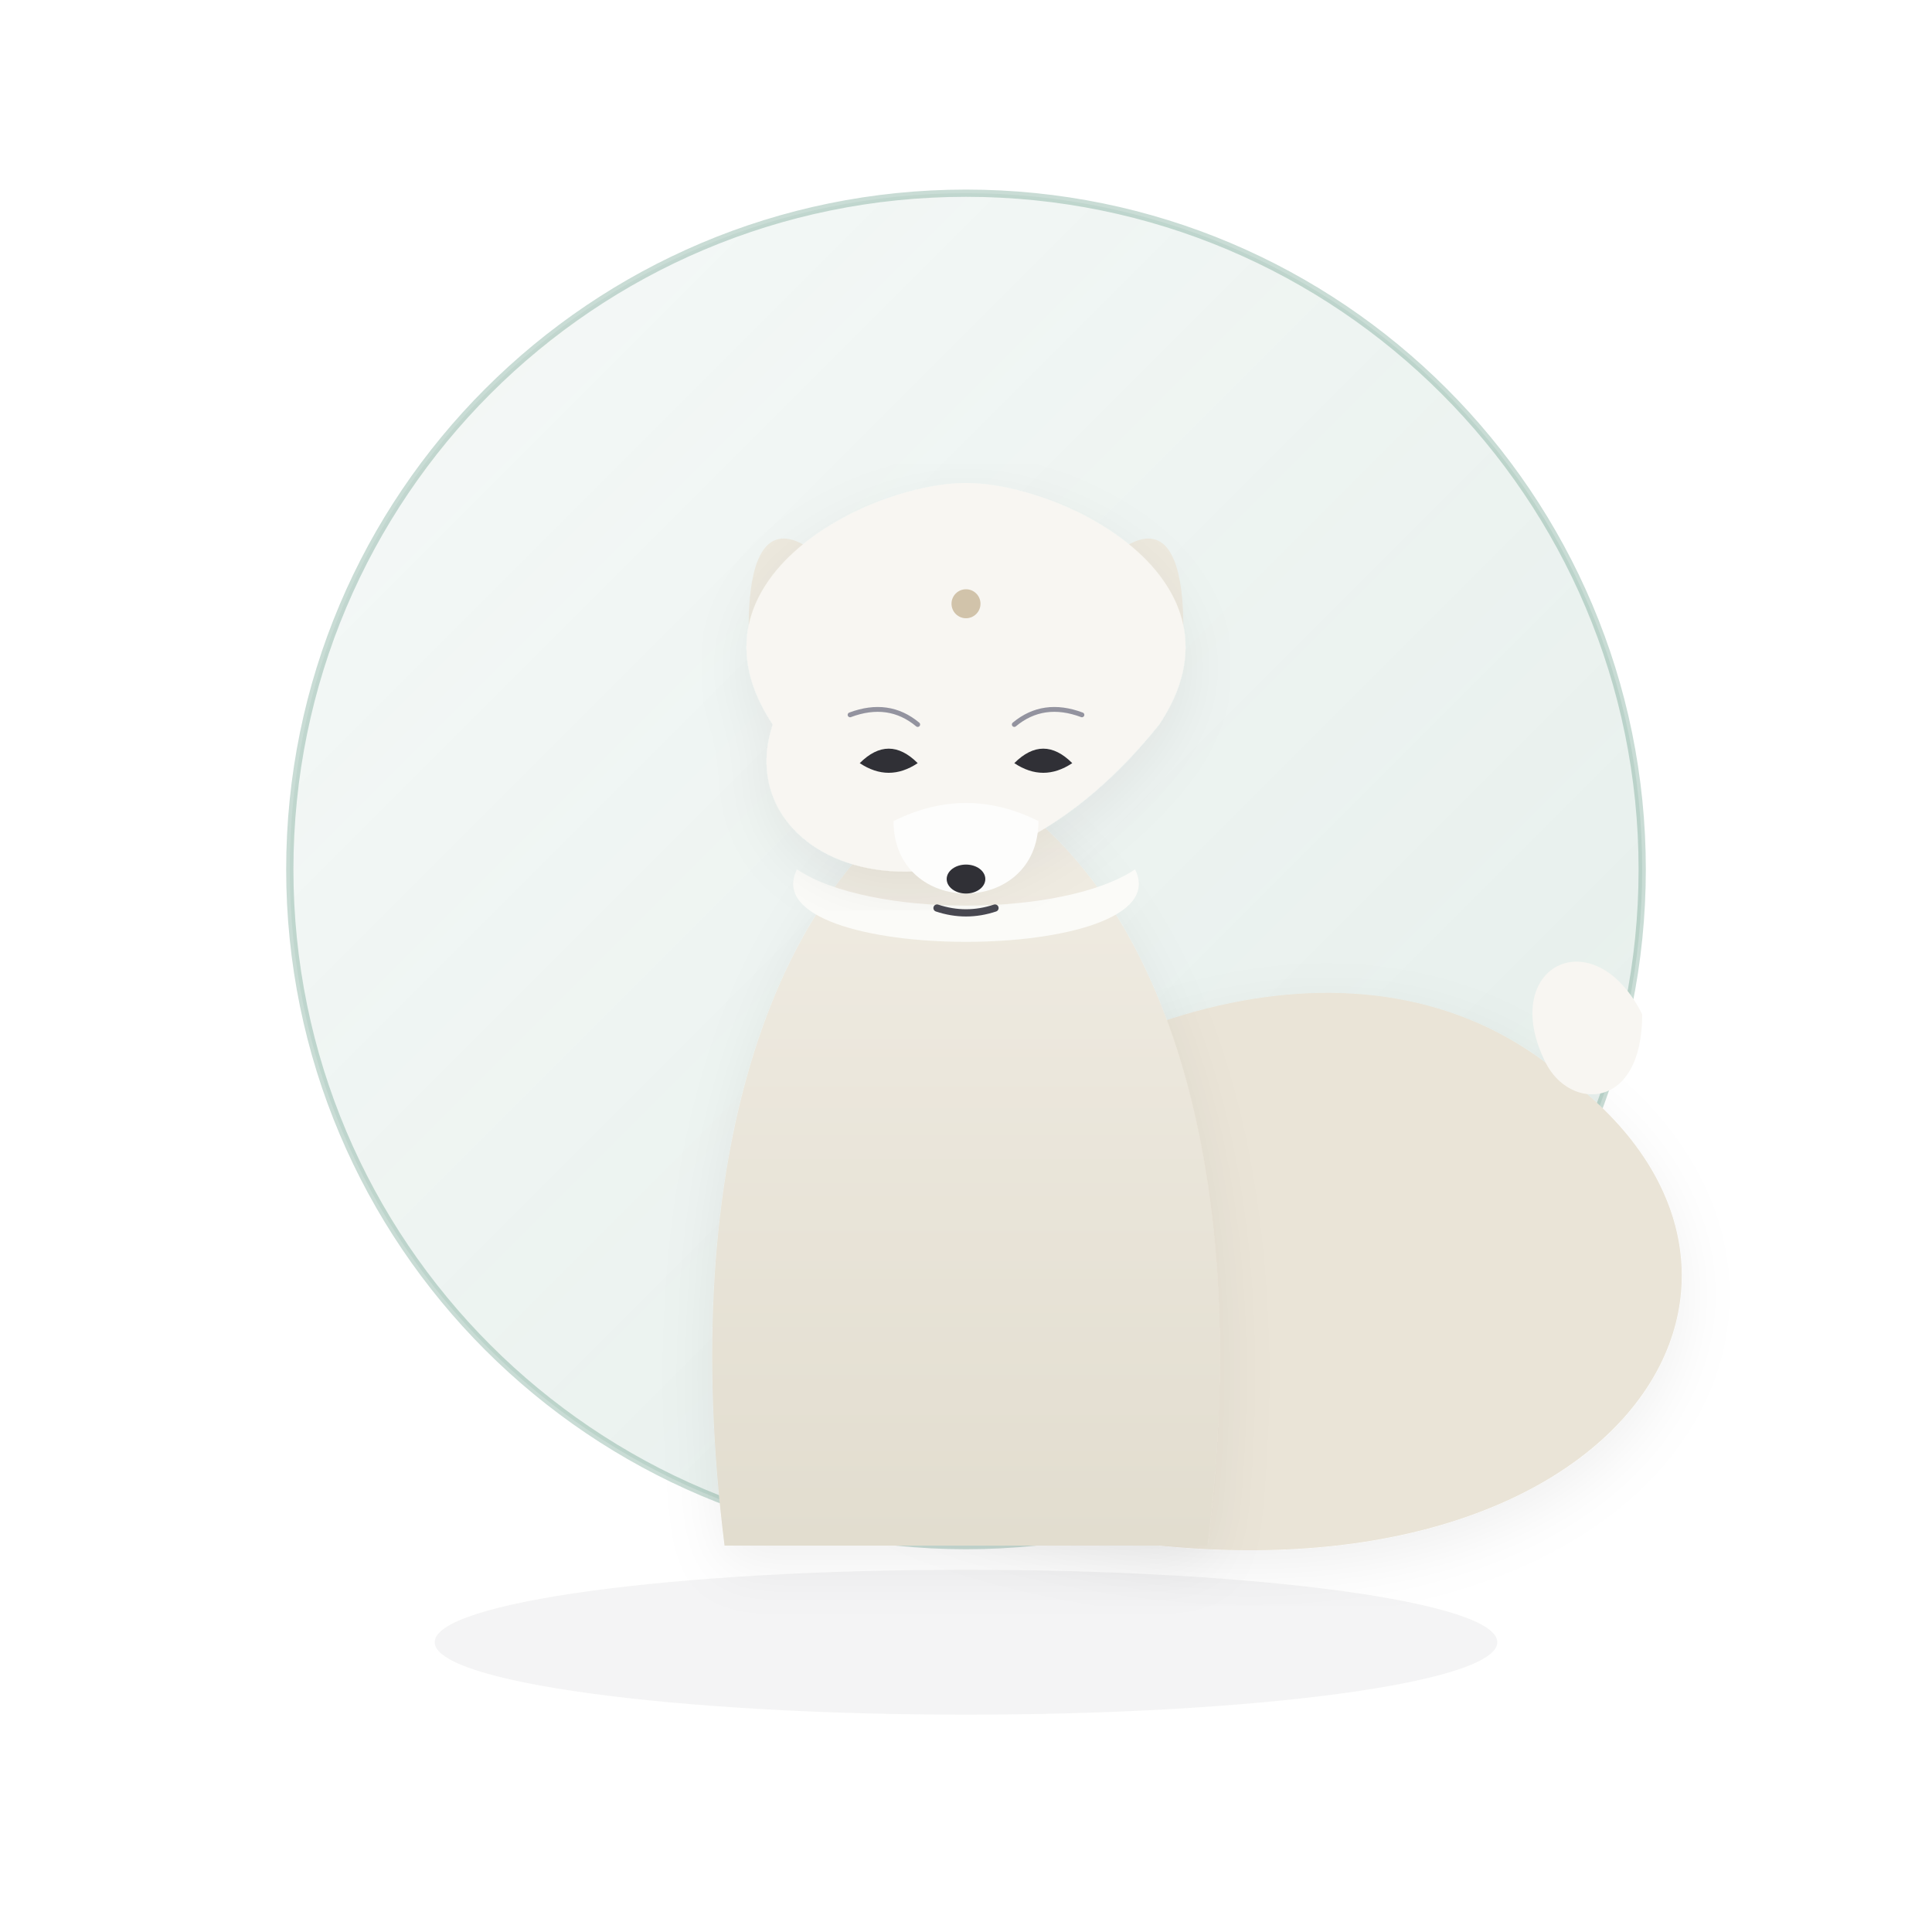
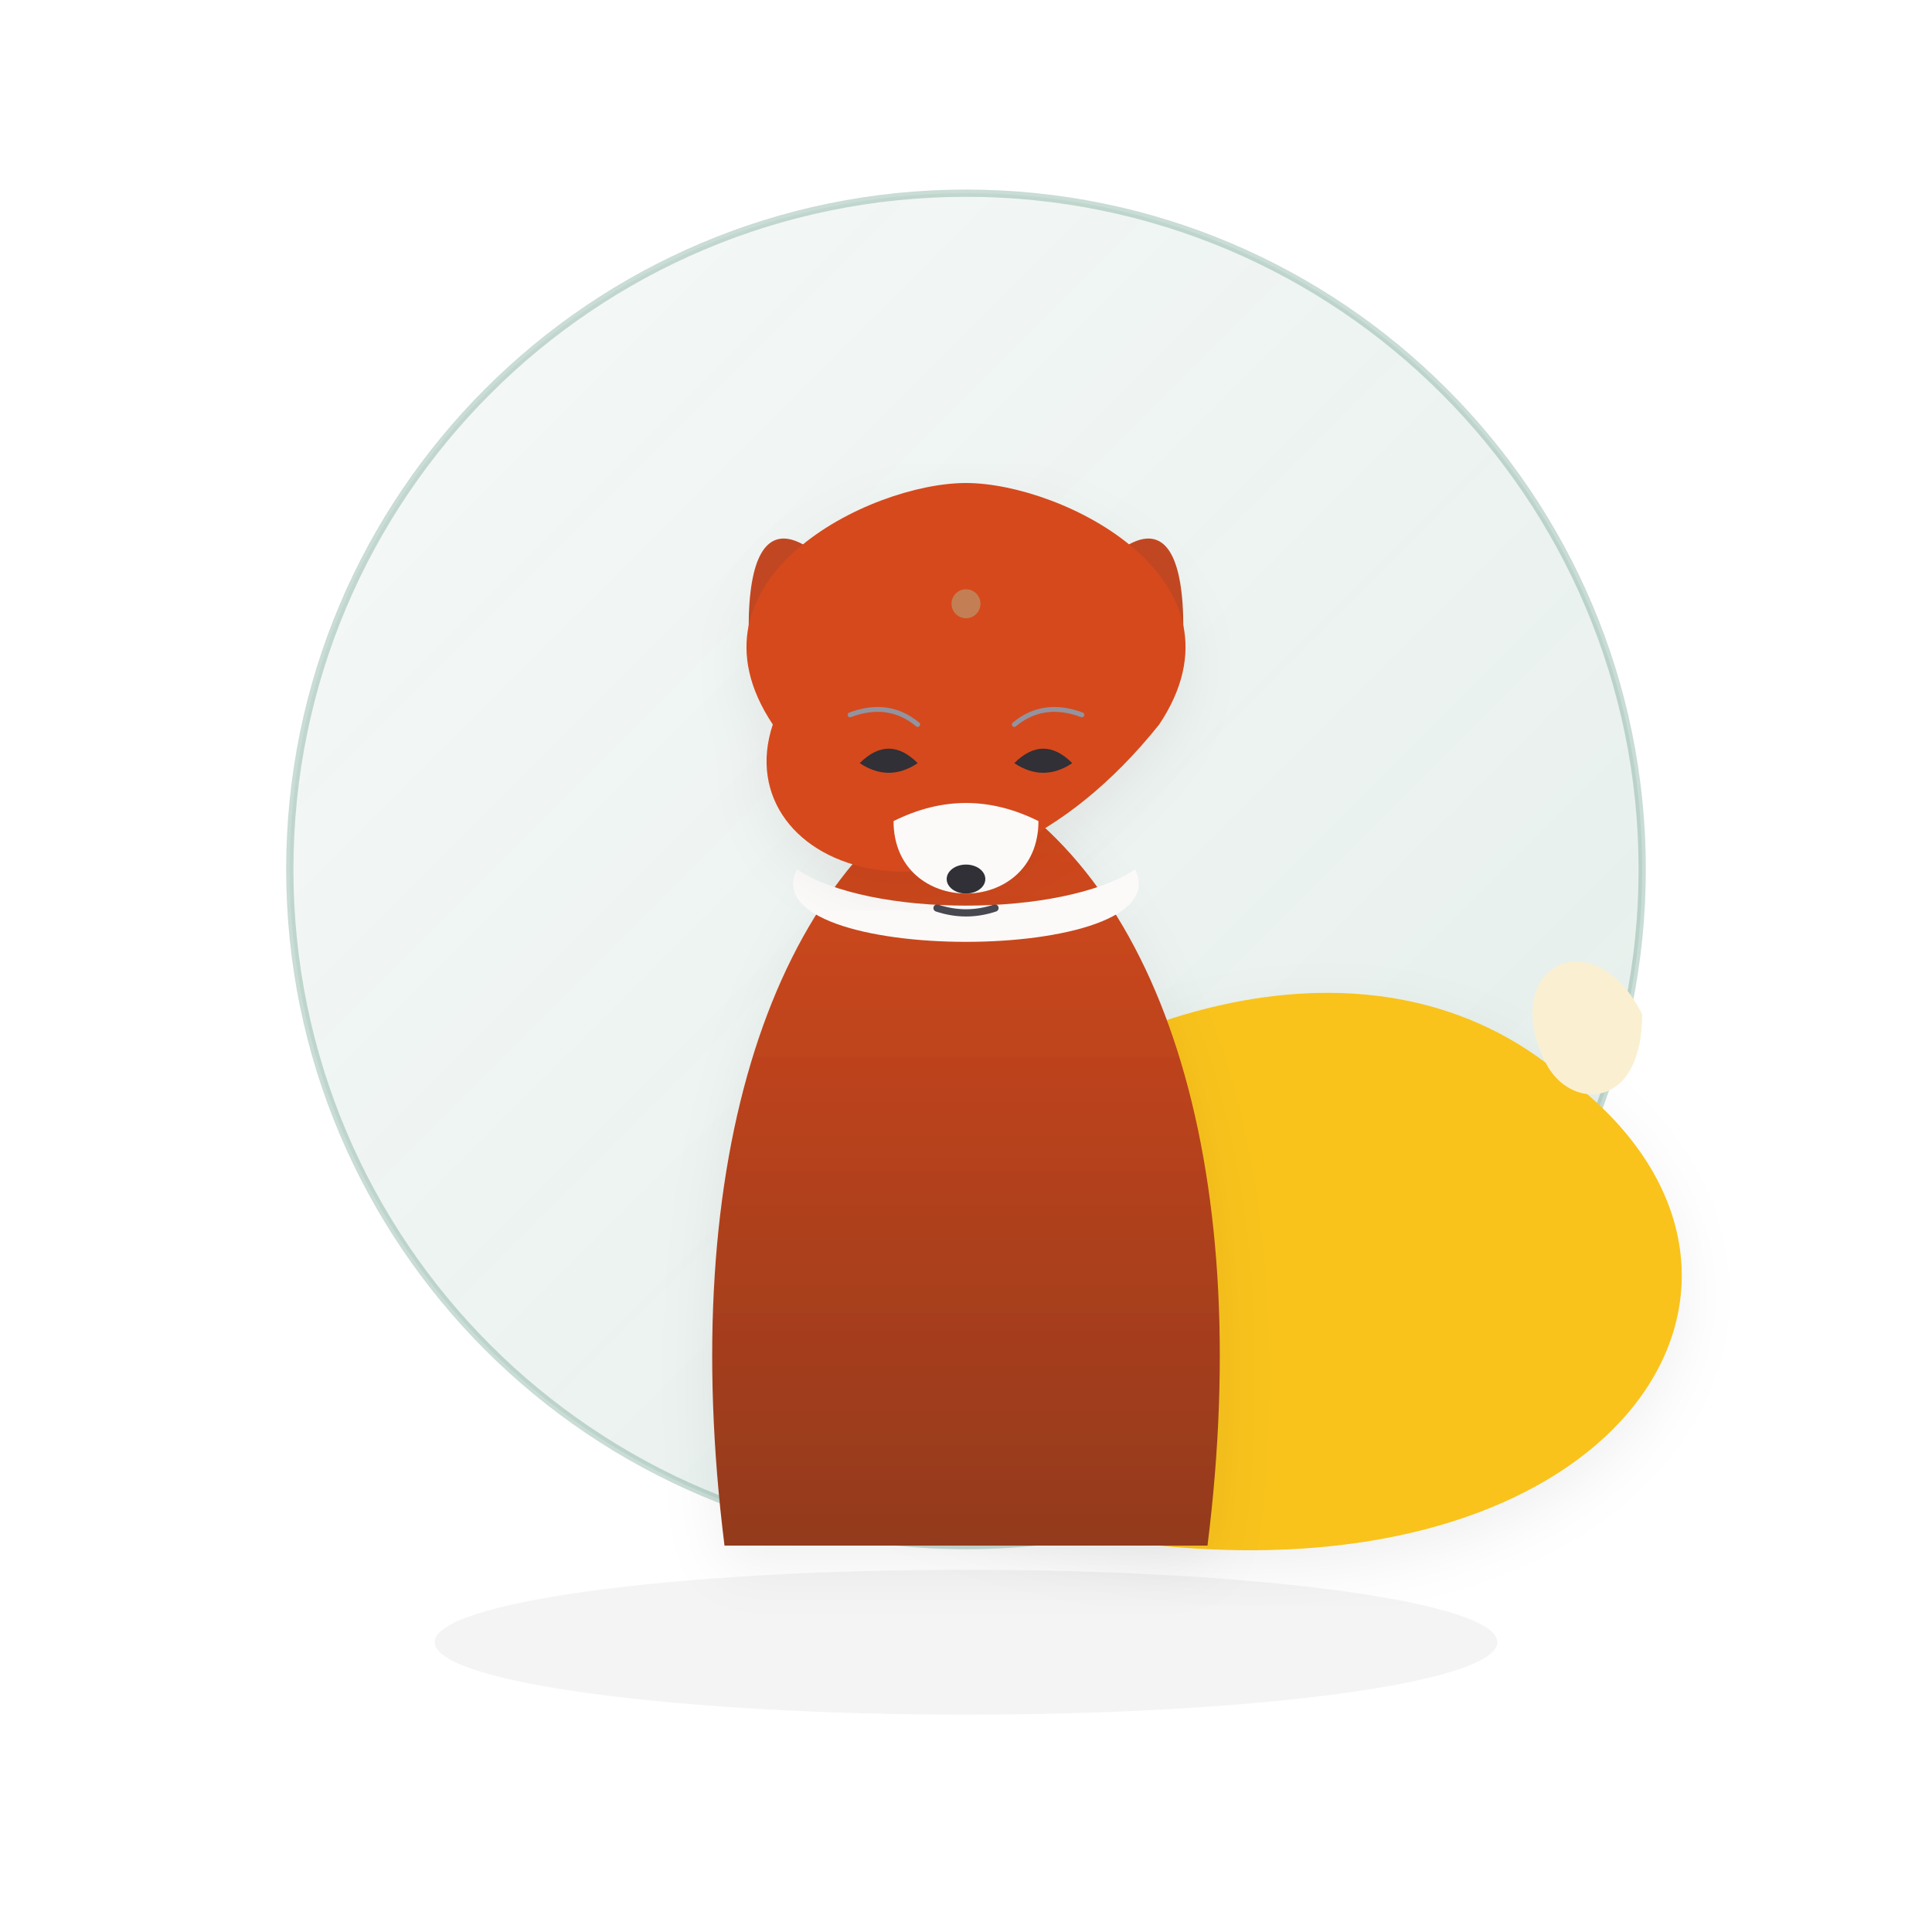
<svg xmlns="http://www.w3.org/2000/svg" id="fox-root" viewBox="0 0 400 400" width="100%" height="100%">
  <defs>
    <linearGradient id="fox-halo-grad" x1="0%" y1="0%" x2="100%" y2="100%">
      <stop offset="0%" stop-color="hsl(156, 30%, 42%)" stop-opacity="0.05" />
      <stop offset="100%" stop-color="hsl(156, 30%, 42%)" stop-opacity="0.15" />
    </linearGradient>
    <linearGradient id="fox-body-grad" x1="0%" y1="0%" x2="0%" y2="100%">
-       <stop offset="0%" stop-color="hsl(42, 30%, 92%)" />
-       <stop offset="100%" stop-color="hsl(42, 25%, 85%)" />
+       <stop offset="0%" stop-color="hsl(14, 75%, 48%)" />
+       <stop offset="100%" stop-color="hsl(14, 65%, 35%)" />
    </linearGradient>
    <filter id="soft-shadow">
      <feDropShadow dx="0" dy="4" stdDeviation="6" flood-color="hsl(240, 6%, 12%)" flood-opacity="0.06" />
    </filter>
  </defs>
  <g id="fox-halo" transform="translate(200, 180)" style="transform-origin: 0px 0px;">
    <circle cx="0" cy="0" r="140" fill="url(#fox-halo-grad)" stroke="hsl(156, 30%, 42%)" stroke-width="1.5" stroke-opacity="0.3" stroke-dasharray="880" stroke-dashoffset="0" />
  </g>
  <ellipse id="fox-shadow" cx="200" cy="340" rx="110" ry="15" fill="hsl(240, 6%, 12%)" opacity="0.05" />
  <g id="fox-character" transform="translate(200, 240)">
    <g id="fox-tail-base" style="transform-origin: -40px 60px;">
-       <path d="M 40,80 C 140,90 180,20 120,-20 C 80,-50 20,-30 -20,10 C -50,40 -40,70 40,80 Z" fill="hsl(42, 30%, 88%)" filter="url(#soft-shadow)" />
+       <path d="M 40,80 C 140,90 180,20 120,-20 C 80,-50 20,-30 -20,10 C -50,40 -40,70 40,80 Z" fill="hsl(45, 95%, 55%)" filter="url(#soft-shadow)" />
    </g>
    <g id="fox-tail-tip" transform="translate(120, -20)">
-       <path d="M 0,0 C -10,-20 10,-30 20,-10 C 20,10 5,10 0,0 Z" fill="hsl(42, 30%, 96%)" />
+       <path d="M 0,0 C -10,-20 10,-30 20,-10 C 20,10 5,10 0,0 Z" fill="hsl(45, 80%, 90%)" />
    </g>
    <g id="fox-body" style="transform-origin: 0px 40px;">
      <path d="M -50,80 C -60,0 -40,-60 0,-80 C 40,-60 60,0 50,80 Z" fill="url(#fox-body-grad)" filter="url(#soft-shadow)" />
    </g>
    <g id="fox-neck" transform="translate(0, -70)">
-       <path d="M -35,10 C -45,30 45,30 35,10 C 20,20 -20,20 -35,10 Z" fill="hsl(42, 30%, 98%)" />
+       <path d="M -35,10 C -45,30 45,30 35,10 C 20,20 -20,20 -35,10 Z" fill="hsl(30, 20%, 98%)" />
    </g>
    <g id="fox-head" style="transform-origin: 0px -80px;" transform="translate(0, -80)">
      <g id="fox-ear-left" style="transform-origin: -25px -30px;">
-         <path d="M -15,-25 C -30,-50 -45,-60 -45,-30 C -45,-15 -35,-10 -25,0 Z" fill="hsl(42, 30%, 90%)" />
+         <path d="M -15,-25 C -30,-50 -45,-60 -45,-30 C -45,-15 -35,-10 -25,0 Z" fill="hsl(14, 70%, 45%)" />
        <path d="M -20,-22 C -30,-40 -38,-45 -38,-30 C -38,-20 -30,-15 -25,-5 Z" fill="hsl(15, 30%, 75%)" />
      </g>
      <g id="fox-ear-right" style="transform-origin: 25px -30px;">
-         <path d="M 15,-25 C 30,-50 45,-60 45,-30 C 45,-15 35,-10 25,0 Z" fill="hsl(42, 30%, 90%)" />
+         <path d="M 15,-25 C 30,-50 45,-60 45,-30 C 45,-15 35,-10 25,0 Z" fill="hsl(14, 70%, 45%)" />
        <path d="M 20,-22 C 30,-40 38,-45 38,-30 C 38,-20 30,-15 25,-5 Z" fill="hsl(15, 30%, 75%)" />
      </g>
-       <path d="M -40,-10 C -50,20 0,40 40,-10 C 60,-40 20,-60 0,-60 C -20,-60 -60,-40 -40,-10 Z" fill="hsl(42, 30%, 96%)" filter="url(#soft-shadow)" />
+       <path d="M -40,-10 C -50,20 0,40 40,-10 C 60,-40 20,-60 0,-60 C -20,-60 -60,-40 -40,-10 Z" fill="hsl(14, 75%, 48%)" filter="url(#soft-shadow)" />
      <g id="fox-muzzle">
-         <path d="M -15,10 C -15,30 15,30 15,10 C 5,5 -5,5 -15,10 Z" fill="hsl(42, 30%, 99%)" />
+         <path d="M -15,10 C -15,30 15,30 15,10 C 5,5 -5,5 -15,10 Z" fill="hsl(30, 20%, 98%)" />
        <ellipse cx="0" cy="22" rx="4" ry="3" fill="hsl(240, 6%, 20%)" />
      </g>
      <g id="fox-mouth">
        <path id="fox-mouth-neutral" d="M -6,28 Q 0,30 6,28" fill="none" stroke="hsl(240, 6%, 30%)" stroke-width="1.5" stroke-linecap="round" />
        <path id="fox-mouth-soft" d="M -8,27 Q 0,32 8,27" fill="none" stroke="hsl(240, 6%, 30%)" stroke-width="1.5" stroke-linecap="round" visibility="hidden" />
      </g>
      <g id="fox-eye-left">
        <path id="fox-eye-left-open" d="M -22,-2 Q -16,-8 -10,-2 Q -16,2 -22,-2 Z" fill="hsl(240, 6%, 20%)" />
        <path id="fox-eye-left-half" d="M -22,-2 Q -16,-4 -10,-2 Q -16,-1 -22,-2 Z" fill="hsl(240, 6%, 20%)" visibility="hidden" />
        <path id="fox-eye-left-closed" d="M -22,-2 Q -16,-1 -10,-2" fill="none" stroke="hsl(240, 6%, 20%)" stroke-width="2" stroke-linecap="round" visibility="hidden" />
      </g>
      <g id="fox-eye-right">
        <path id="fox-eye-right-open" d="M 10,-2 Q 16,-8 22,-2 Q 16,2 10,-2 Z" fill="hsl(240, 6%, 20%)" />
        <path id="fox-eye-right-half" d="M 10,-2 Q 16,-4 22,-2 Q 16,-1 10,-2 Z" fill="hsl(240, 6%, 20%)" visibility="hidden" />
        <path id="fox-eye-right-closed" d="M 10,-2 Q 16,-1 22,-2" fill="none" stroke="hsl(240, 6%, 20%)" stroke-width="2" stroke-linecap="round" visibility="hidden" />
      </g>
      <g id="fox-brow-left">
        <path d="M -24,-12 Q -16,-15 -10,-10" fill="none" stroke="hsl(240, 6%, 60%)" stroke-width="1" stroke-linecap="round" />
      </g>
      <g id="fox-brow-right">
        <path d="M 10,-10 Q 16,-15 24,-12" fill="none" stroke="hsl(240, 6%, 60%)" stroke-width="1" stroke-linecap="round" />
      </g>
      <g id="fox-accessory" transform="translate(0, -35)">
        <circle cx="0" cy="0" r="3" fill="hsl(38, 30%, 60%)" opacity="0.6" />
      </g>
    </g>
  </g>
</svg>
